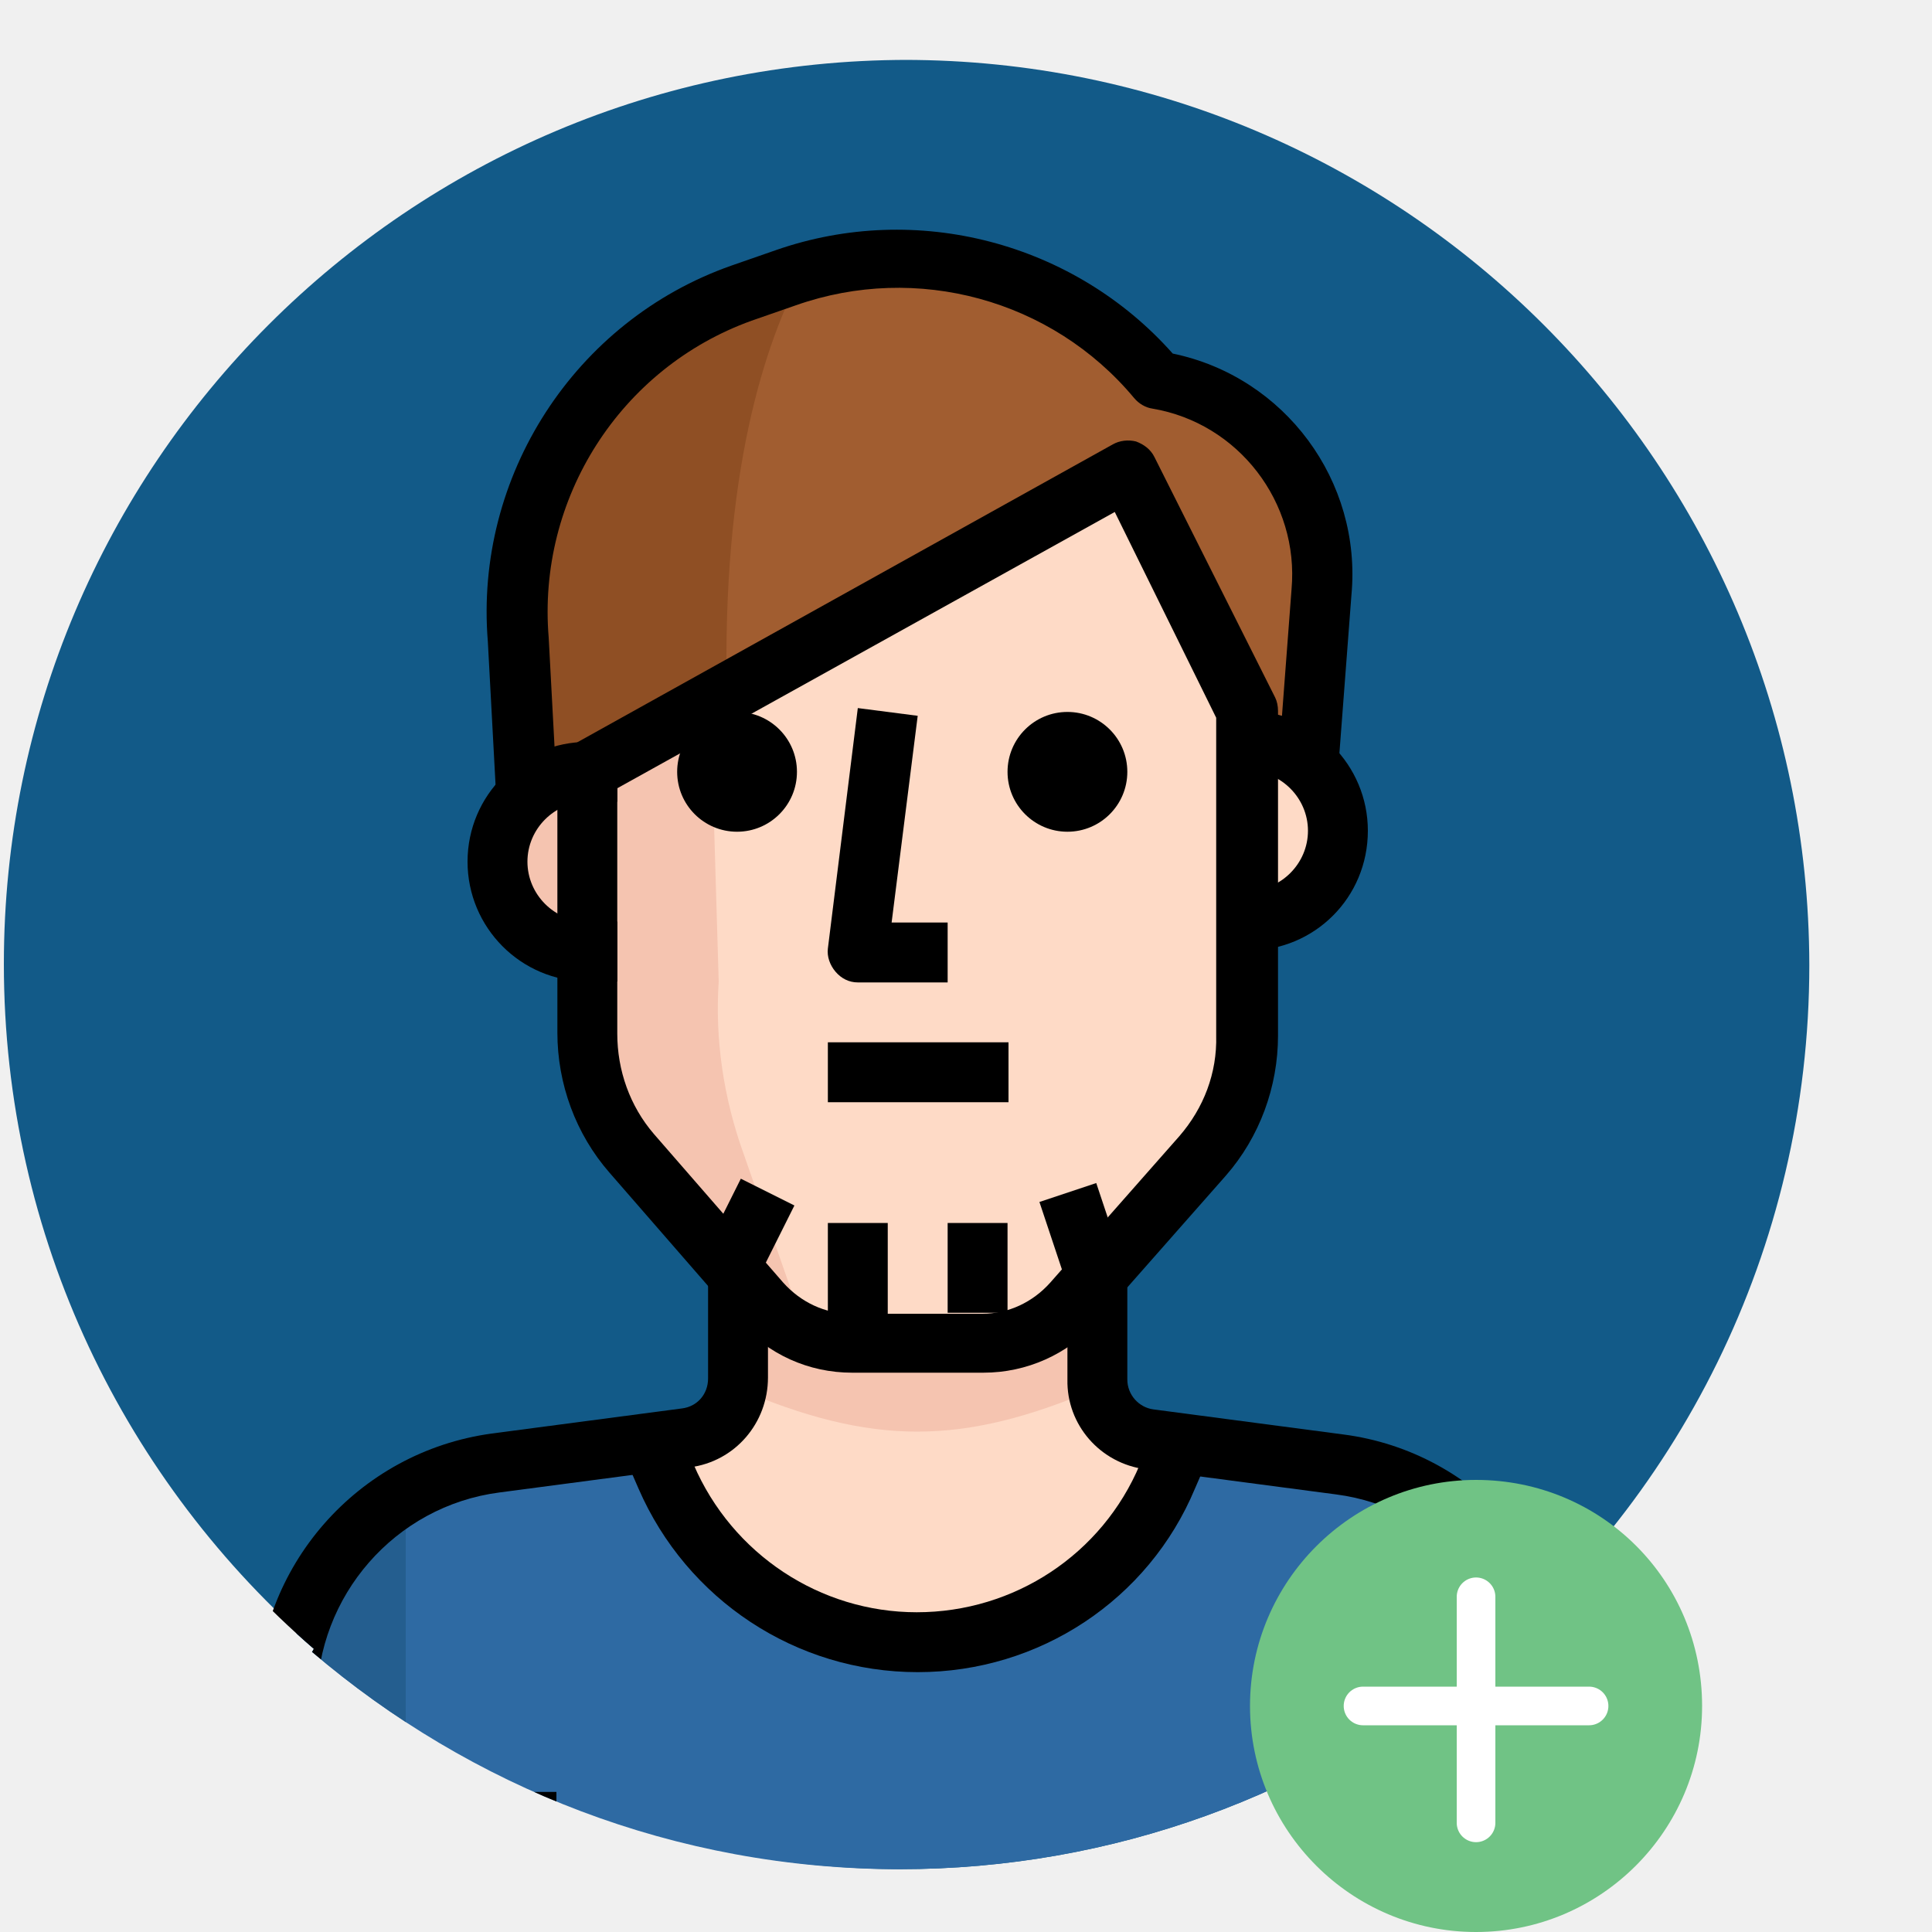
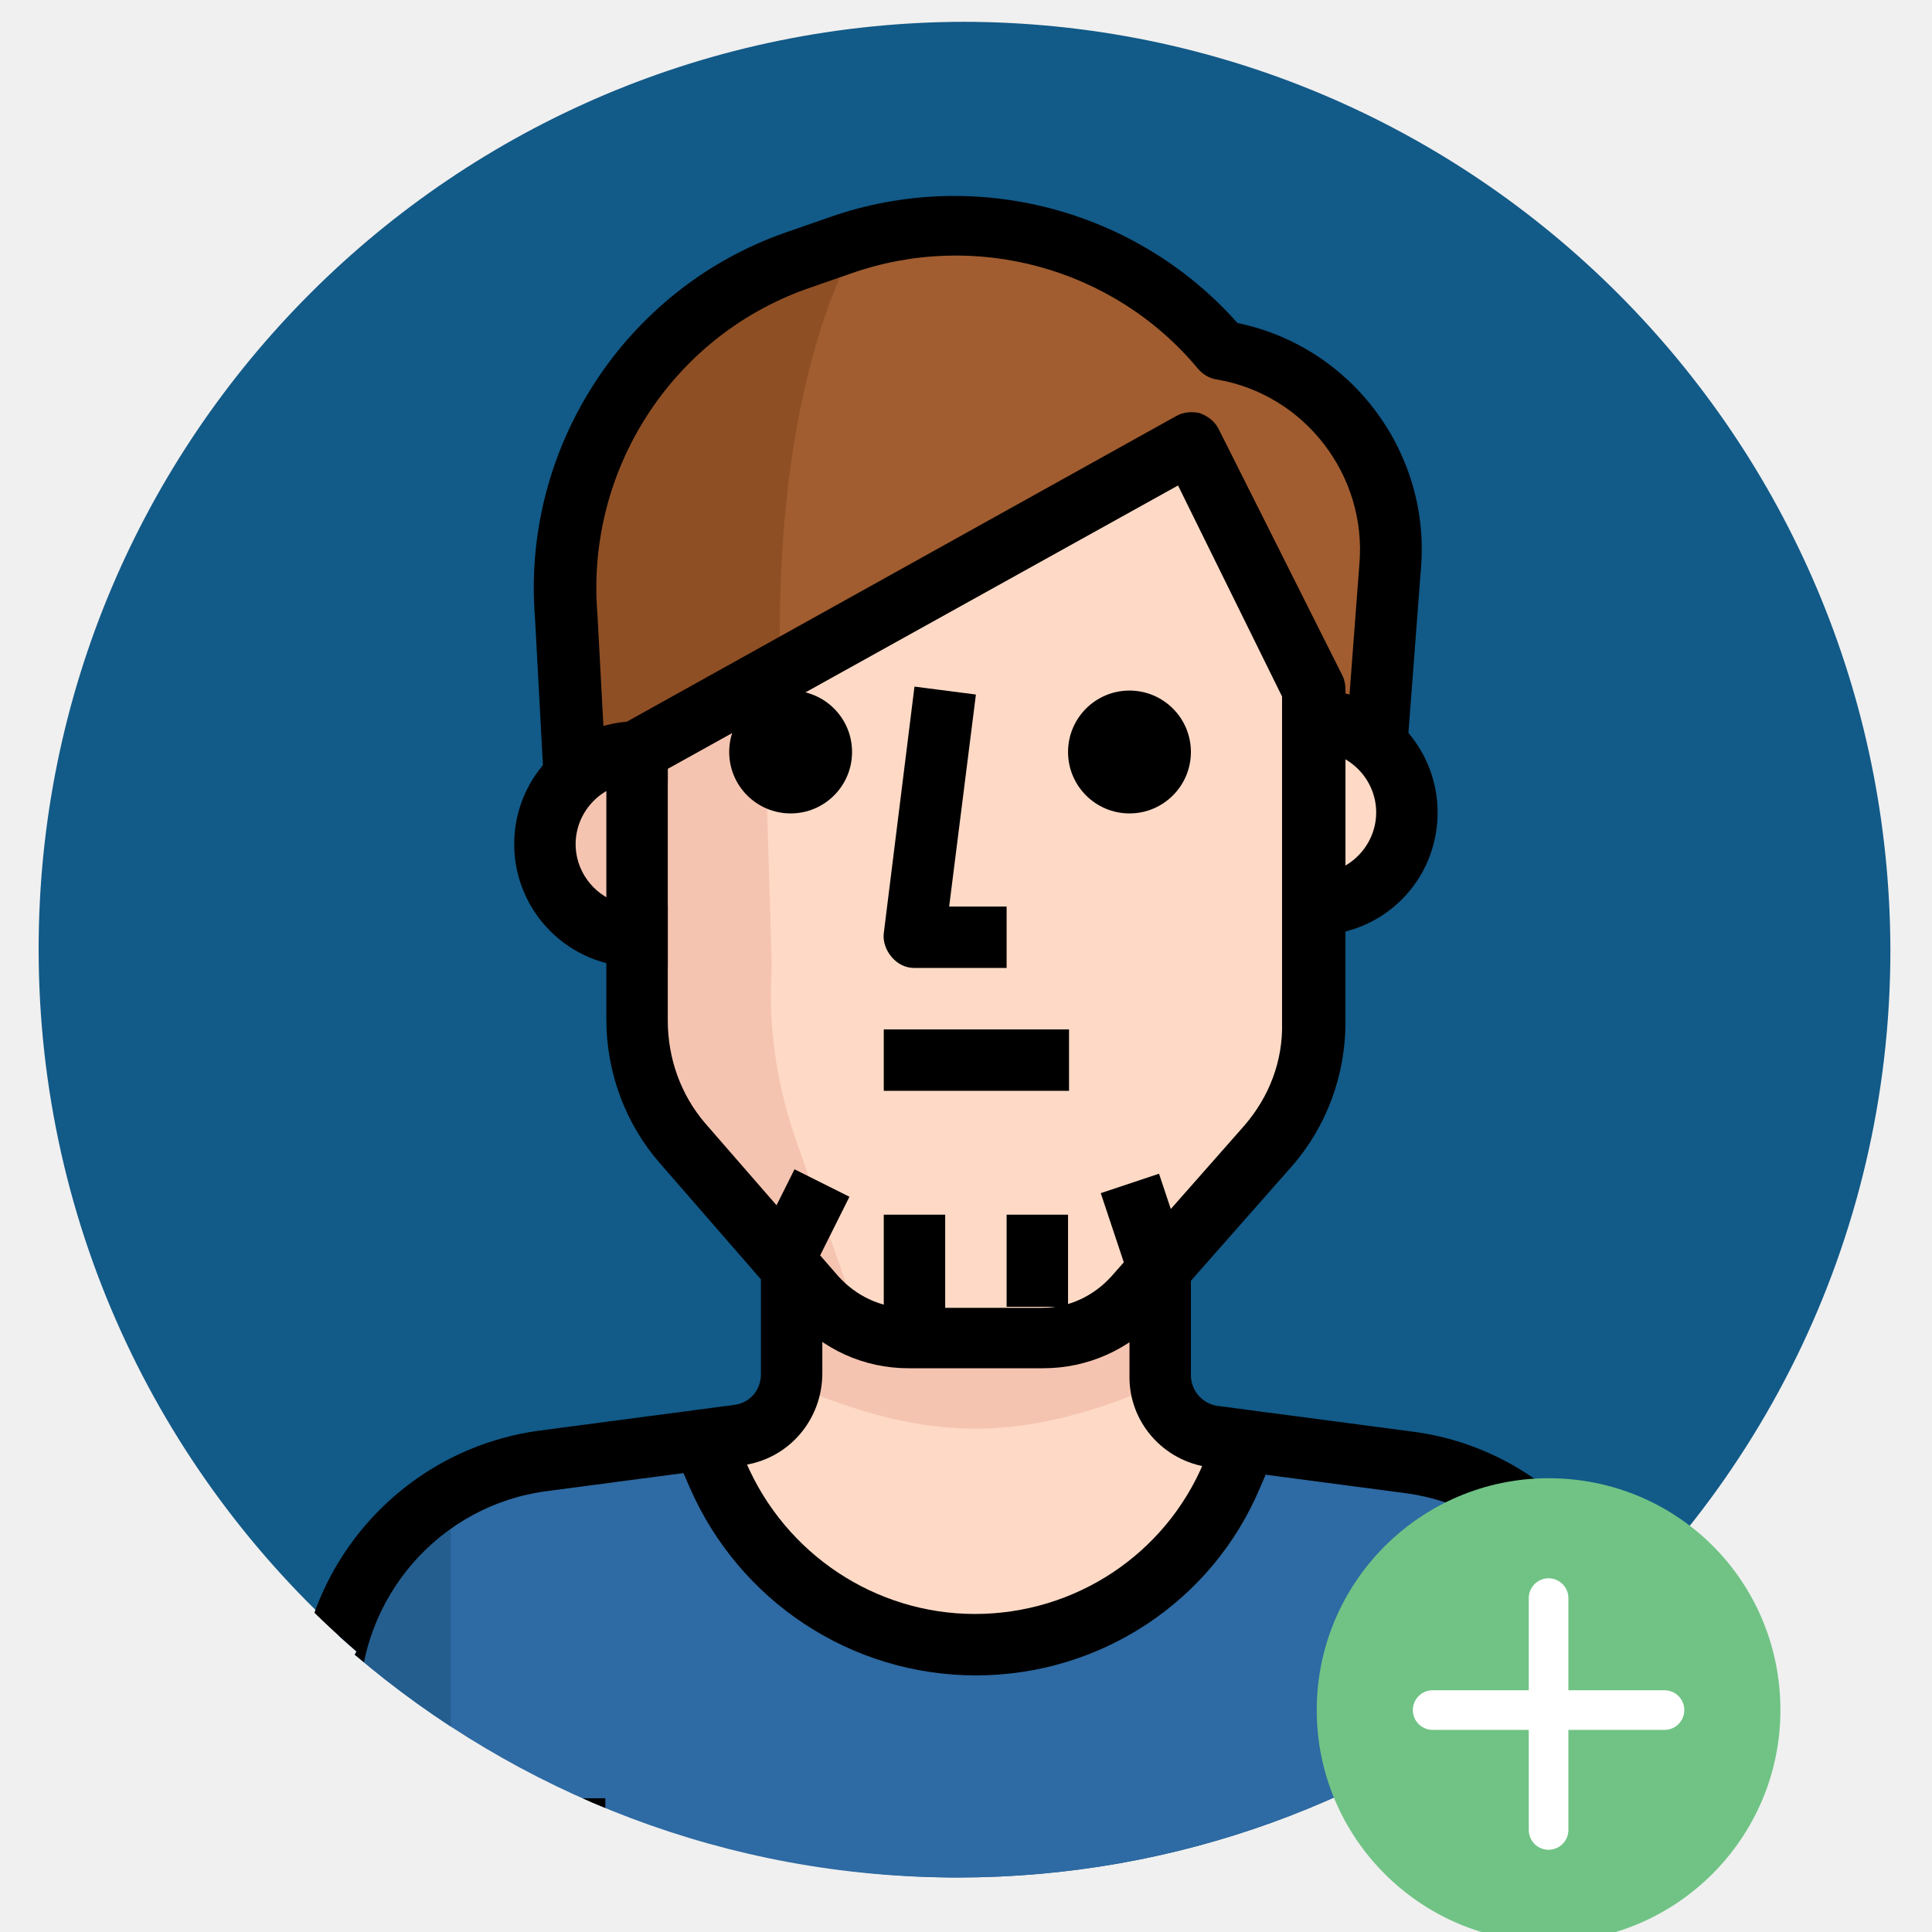
- <svg xmlns="http://www.w3.org/2000/svg" xmlns:xlink="http://www.w3.org/1999/xlink" version="1.1" id="Слой_1" x="0px" y="0px" viewBox="0 0 200 200" style="enable-background:new 0 0 200 200;" xml:space="preserve">
+ <svg xmlns="http://www.w3.org/2000/svg" xmlns:xlink="http://www.w3.org/1999/xlink" version="1.1" id="Слой_1" width="233" height="233" x="0px" y="0px" viewBox="-1 4 190 195" style="enable-background:new 0 0 200 200;" xml:space="preserve">
  <style type="text/css">
	.st0{clip-path:url(#SVGID_2_);fill:#125A88;}
	.st1{clip-path:url(#SVGID_2_);}
	.st2{fill:#FEDAC6;}
	.st3{fill:#2E6AA3;}
	.st4{fill:#F5C4B0;}
	.st5{fill:#245E8F;}
	.st6{fill:#A15D30;}
	.st7{fill:#8F4F24;}
	.st8{fill:#70C385;}
	.st9{fill:none;stroke:#FFFFFF;stroke-width:4;stroke-linecap:round;stroke-linejoin:round;stroke-miterlimit:10;}
</style>
  <g>
    <g>
      <defs>
        <path id="SVGID_1_" d="M93.6,6.2C41.9,6.2,0,48.1,0,99.8c0,28.3,12.6,53.7,32.5,70.9c-0.1,0.1-0.1,0.2-0.2,0.3     c16.4,14,37.6,22.5,60.8,22.5c22.3,0,42.7-7.8,58.8-20.8c-0.1-0.2-0.2-0.3-0.3-0.5c0.1,0.1,0.2,0.3,0.3,0.4     c0.1,0.1,0.2,0.2,0.3,0.3c21.4-17.1,35.1-43.5,35.1-73C187.2,48.1,145.3,6.2,93.6,6.2z M39.4,164.5c0.4-0.2,0.8-0.4,1.2-0.7     C40.2,164,39.8,164.3,39.4,164.5z M150.9,171c0,0.1,0.1,0.1,0.1,0.2C151,171.1,150.9,171.1,150.9,171z" />
      </defs>
      <clipPath id="SVGID_2_">
        <use xlink:href="#SVGID_1_" style="overflow:visible;" />
      </clipPath>
      <path class="st0" d="M94,6.2C42.3,6.2,0.4,48.1,0.4,99.8c0,28.3,12.6,53.7,32.5,70.9c-0.1,0.1-0.1,0.2-0.2,0.3    c16.4,14,37.6,22.5,60.8,22.5c22.3,0,42.7-7.8,58.8-20.8c-0.1-0.2-0.2-0.3-0.3-0.5c0.1,0.1,0.2,0.3,0.3,0.4    c0.1,0.1,0.2,0.2,0.3,0.3c21.4-17.1,35.1-43.5,35.1-73C187.6,48.1,145.7,6.2,94,6.2z M39.8,164.5c0.4-0.2,0.8-0.4,1.2-0.7    C40.6,164,40.2,164.3,39.8,164.5z M151.3,171c0,0.1,0.1,0.1,0.1,0.2C151.4,171.1,151.3,171.1,151.3,171z" />
      <g class="st1">
        <path class="st2" d="M95,170c11.3,0,21.5-6.7,26-17.1l1.5-3.5l-3.4-0.5c-3.1-0.4-5.4-3.1-5.4-6.2v-16.3H76.3v16.3     c0,3.1-2.3,5.8-5.4,6.2l-3.4,0.5l1.5,3.5C73.4,163.3,83.7,170,95,170z" />
        <path class="st3" d="M138.7,151.5l-16.2-2.1l-1.5,3.5c-6.2,14.4-22.8,21-37.2,14.8c-6.7-2.9-12-8.2-14.8-14.8l-1.5-3.5l-16.2,2.1     c-12.4,1.7-21.6,12.2-21.6,24.7v34.2h130.6v-34.2C160.3,163.7,151.1,153.2,138.7,151.5z" />
        <path class="st4" d="M113.6,143.7v-15.6H76.3v15.6C90.3,149.7,99.6,149.7,113.6,143.7z" />
        <path class="st5" d="M29.6,176.2v34.2h12.4v-55.7C34.4,159.1,29.7,167.3,29.6,176.2z" />
        <rect x="42.1" y="194.9" class="st2" width="12.4" height="15.6" />
        <rect x="29.7" y="194.9" class="st4" width="12.4" height="15.6" />
        <g>
          <rect x="135.4" y="194.9" class="st2" width="24.9" height="15.6" />
          <path class="st2" d="M129.2,107.1c0,4.6-1.6,9-4.6,12.4l-13.4,15.2c-2.4,2.7-5.8,4.2-9.3,4.2H88.2c-3.6,0-7-1.5-9.3-4.2      l-13.4-15.4c-3-3.4-4.6-7.9-4.6-12.4V79.8l55.9-31.1l12.4,24.9V107.1z" />
          <path class="st2" d="M129.2,76.7h-3.1v18.7h3.1c5.2,0,9.3-4.2,9.3-9.3C138.5,80.8,134.3,76.7,129.2,76.7z" />
        </g>
        <g>
          <path class="st4" d="M51.4,89.1c0,5.2,4.2,9.3,9.3,9.3h3.1V79.8h-3.1C55.6,79.8,51.4,84,51.4,89.1z" />
          <path class="st4" d="M74.4,101.6l-1.2-40.4H62l-1.2,44.3c0,7.2,3.1,14,8.5,18.7c0,0,12.7,13.9,14.5,14.8l-6.8-19.5      C74.9,113.7,74,107.6,74.4,101.6z" />
        </g>
        <path class="st6" d="M135.4,79.8l1.4-18.5c1-10.6-6.4-20.2-17-22l0,0c-9.3-11.2-24.7-15.4-38.4-10.6l-4.6,1.6     c-15,5.3-24.5,20-23.2,35.8l0.9,16.7h6.2l56-34.2l12.4,31.1H135.4z" />
        <path class="st7" d="M82.9,28.5l-1.5,0.4l-4.6,1.6c-15,5.3-24.5,20-23.2,35.8l0.9,16.5h6.2L75.3,74     C74.5,50.9,78.6,36.8,82.9,28.5z" />
        <path d="M129.2,98.4h-3.1v-6.2h3.1c3.4,0,6.2-2.8,6.2-6.2c0-3.4-2.8-6.2-6.2-6.2h-3.1v-6.2h3.1c6.9,0,12.4,5.6,12.4,12.4     C141.6,92.9,136.1,98.4,129.2,98.4z" />
        <path d="M63.9,101.6h-3.1c-6.9,0-12.4-5.6-12.4-12.4c0-6.9,5.6-12.4,12.4-12.4h3.1v6.2h-3.1c-3.4,0-6.2,2.8-6.2,6.2     s2.8,6.2,6.2,6.2h3.1V101.6z" />
        <path d="M98.1,101.7h-9.3c-0.9,0-1.7-0.4-2.3-1.1c-0.6-0.7-0.9-1.6-0.8-2.4l3.1-24.9l6.2,0.8l-2.7,21.4h5.8L98.1,101.7     L98.1,101.7z" />
        <rect x="85.7" y="107.9" width="18.7" height="6.2" />
        <path d="M101.8,142.1H88.2c-4.5,0-8.7-1.9-11.7-5.3l-13.4-15.4c-3.5-4-5.4-9.2-5.4-14.5V79.8c0-1.1,0.6-2.2,1.6-2.7L115.2,46     c0.7-0.4,1.6-0.5,2.4-0.3c0.8,0.3,1.5,0.8,1.9,1.6L132,72.2c0.2,0.4,0.3,0.9,0.3,1.4v33.6c0,5.3-1.9,10.5-5.4,14.5l-13.4,15.2     C110.5,140.2,106.3,142.1,101.8,142.1z M63.9,81.6V107c0,3.8,1.3,7.5,3.8,10.4l13.4,15.4c1.8,2,4.3,3.2,7,3.2h13.6     c2.7,0,5.2-1.2,7-3.2l13.4-15.2c2.5-2.9,3.9-6.5,3.8-10.4c0,0,0,0,0,0V74.3L115.4,53L63.9,81.6z" />
        <circle cx="76.3" cy="79.9" r="6.2" />
        <circle cx="110.5" cy="79.9" r="6.2" />
        <path d="M51.4,83.1l-0.9-16.7c-1.4-17.1,9-33.2,25.2-38.9l4.6-1.6c14.6-5.1,30.9-0.8,41.1,10.7C133,39,141,49.8,139.9,61.6     L138.5,80l-6.2-0.5l1.4-18.5c0.8-9-5.5-17.2-14.4-18.7c-0.7-0.1-1.4-0.5-1.9-1.1c-8.5-10.2-22.5-14-35-9.6l-4.6,1.6     C64.2,38.1,55.6,51.6,56.8,66l0.9,16.8L51.4,83.1z" />
        <rect x="85.7" y="126.6" width="6.2" height="12.4" />
        <rect x="98.1" y="126.6" width="6.2" height="9.3" />
        <rect x="74.4" y="123.5" transform="matrix(0.4472 -0.8944 0.8944 0.4472 -70.169 139.5944)" width="7" height="6.2" />
        <rect x="109" y="123.2" transform="matrix(0.9487 -0.3162 0.3162 0.9487 -34.7629 42.0129)" width="6.2" height="9.8" />
        <path d="M32.8,210.4h-6.2v-34.2c0-14,10.4-25.9,24.3-27.8l19.7-2.6c1.6-0.2,2.7-1.5,2.7-3.1v-10.1h6.2v10c0,4.7-3.4,8.7-8.1,9.3     l-19.7,2.6c-10.8,1.4-18.9,10.7-18.9,21.6L32.8,210.4z" />
        <path d="M163.4,210.4h-6.2v-34.2c0-10.8-8.1-20.1-18.9-21.5l-19.7-2.6c-4.7-0.6-8.2-4.6-8.1-9.3v-10.1h6.2v10.1     c0,1.6,1.2,2.9,2.7,3.1l19.7,2.6c13.8,1.8,24.3,13.7,24.3,27.7L163.4,210.4L163.4,210.4z" />
        <path d="M95,173.1C95,173.1,95,173.1,95,173.1c-12.6,0-23.9-7.5-28.9-19l-2-4.6l5.7-2.5l2,4.6c4,9.3,13.1,15.3,23.1,15.3     c0,0,0,0,0,0c10.1,0,19.2-6,23.1-15.3l2-4.6l5.7,2.5l-2,4.6C118.9,165.6,107.6,173.1,95,173.1z" />
        <rect x="51.4" y="185.5" width="6.2" height="24.9" />
        <rect x="29.7" y="191.8" width="24.9" height="6.2" />
        <rect x="132.3" y="185.5" width="6.2" height="24.9" />
        <rect x="135.4" y="191.8" width="24.9" height="6.2" />
      </g>
    </g>
    <g>
      <path class="st8" d="M176.2,176.6c0,12.9-10.5,23.4-23.4,23.4c-12.9,0-23.4-10.5-23.4-23.4s10.5-23.4,23.4-23.4    C165.8,153.2,176.2,163.6,176.2,176.6L176.2,176.6z M176.2,176.6" />
      <path class="st9" d="M152.8,165.3v23.4 M164.5,176.6h-23.4" />
    </g>
  </g>
</svg>
